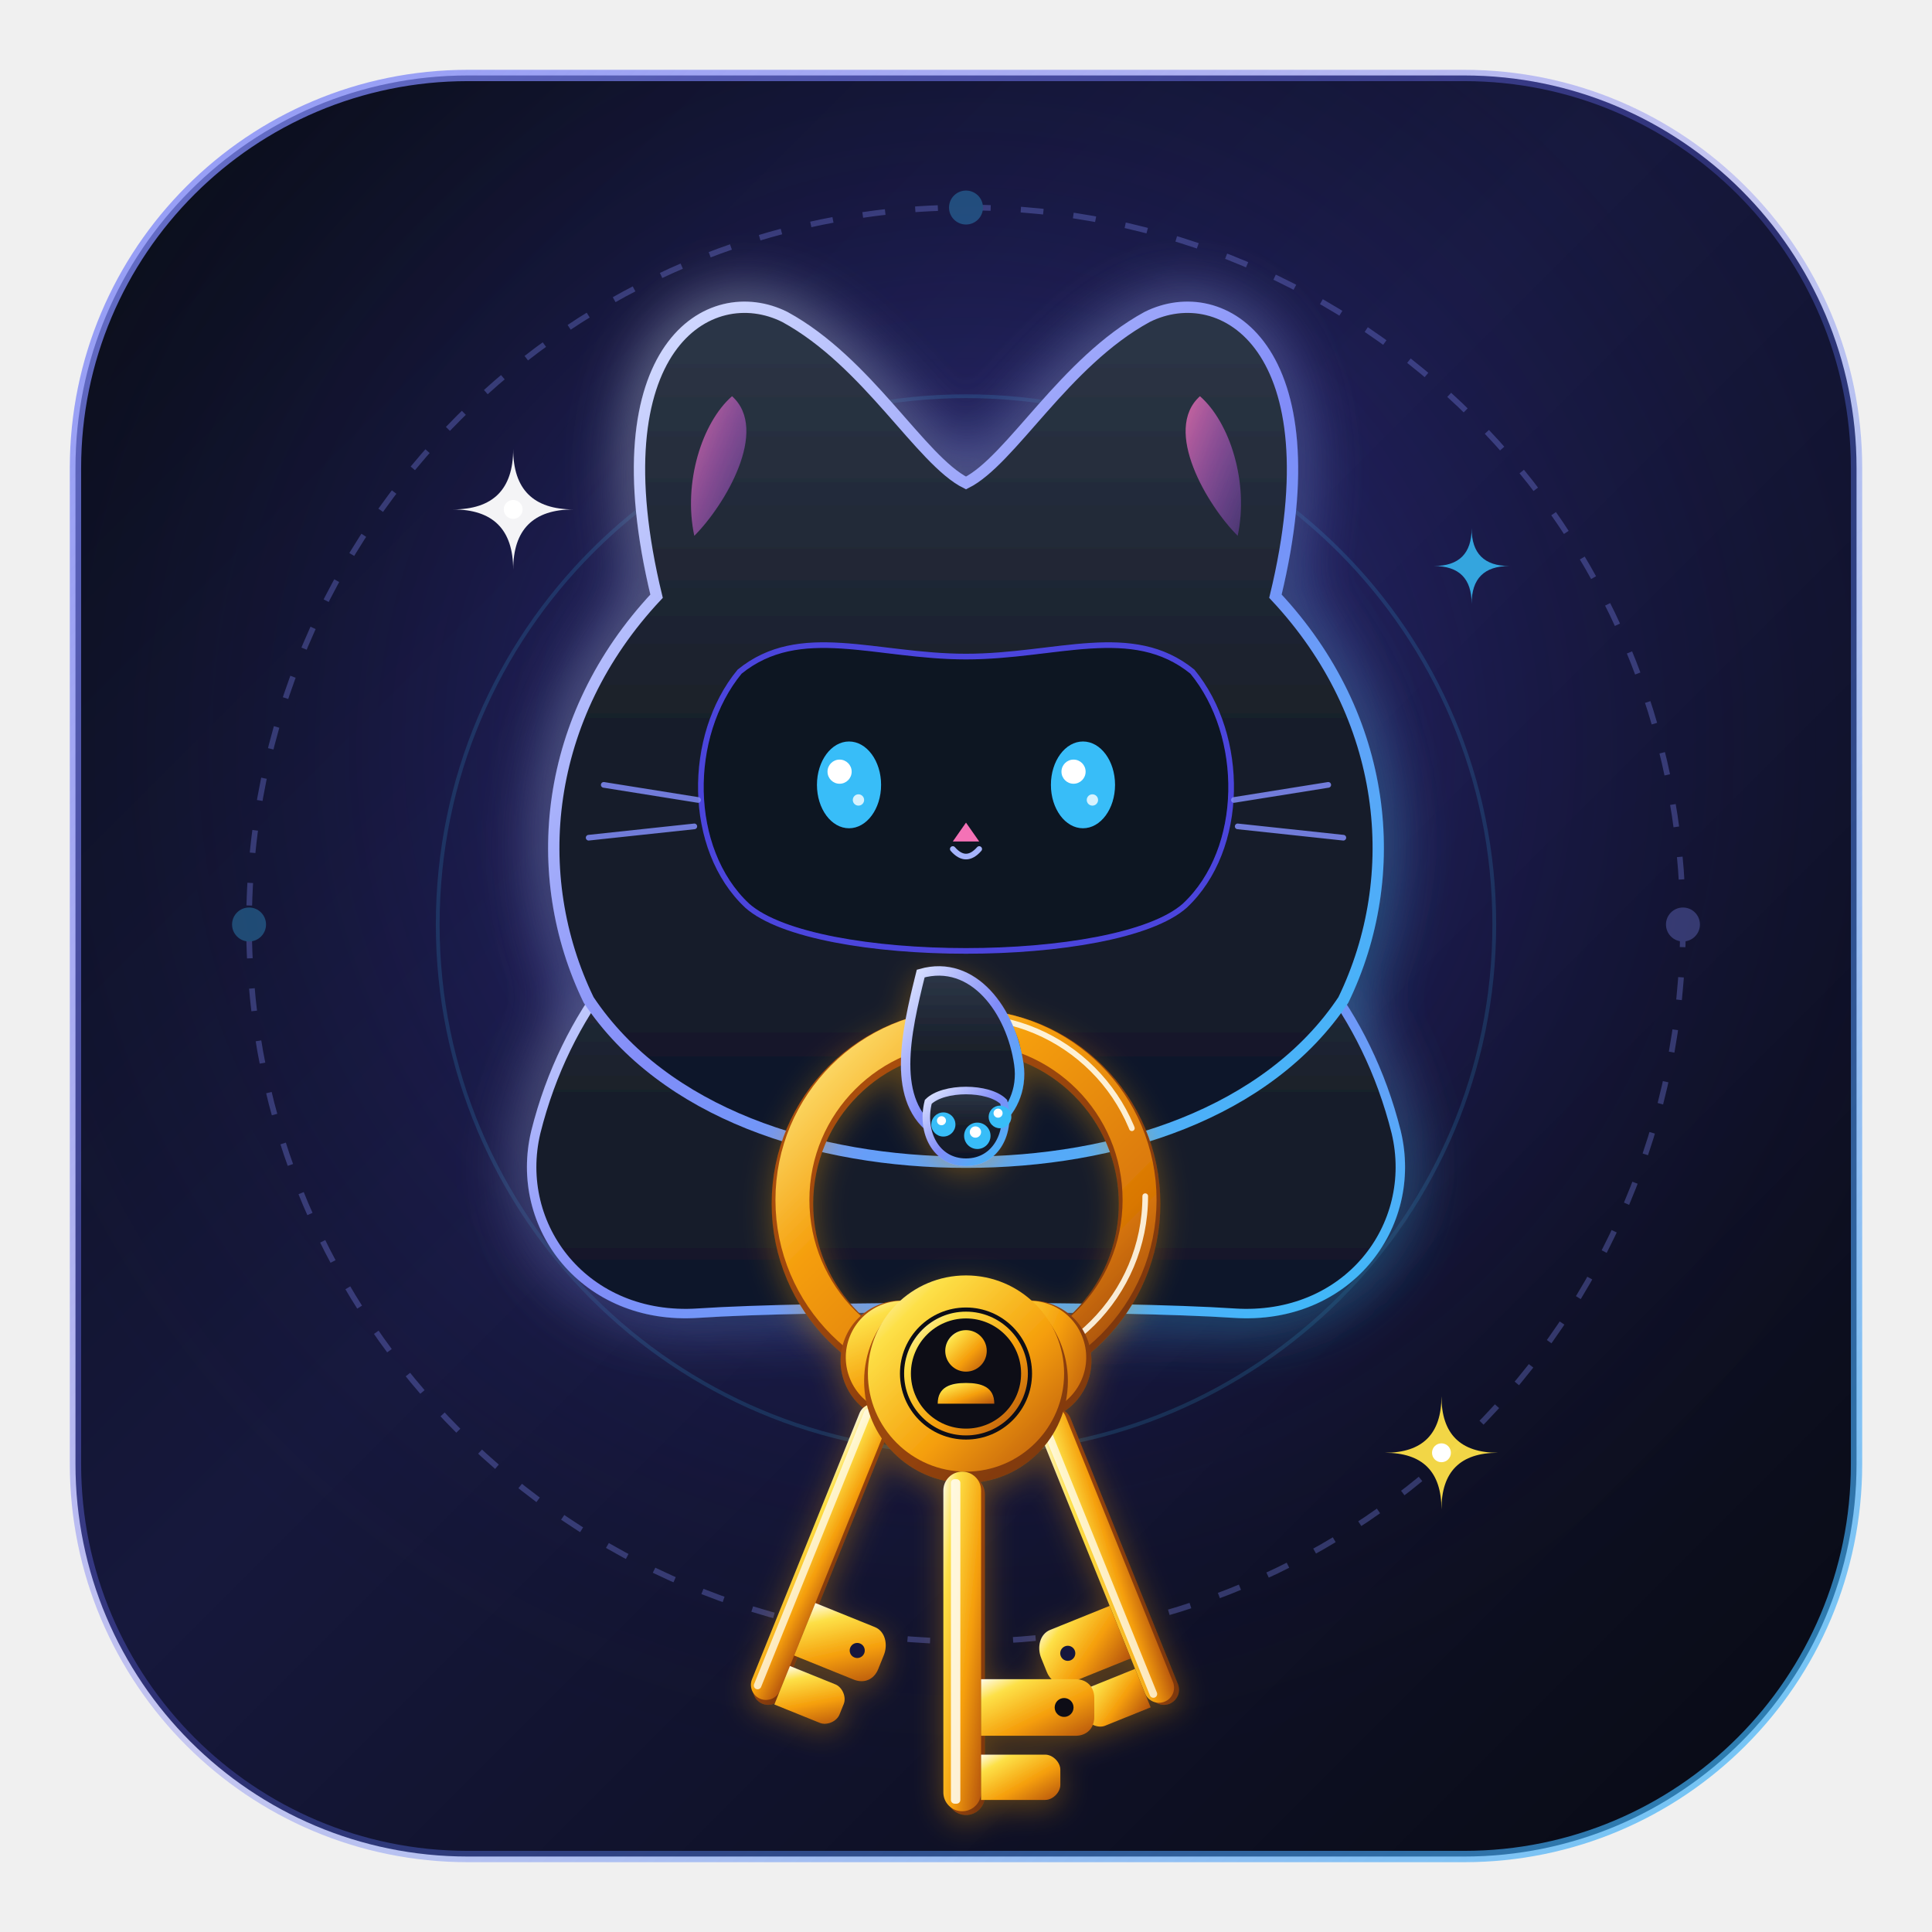
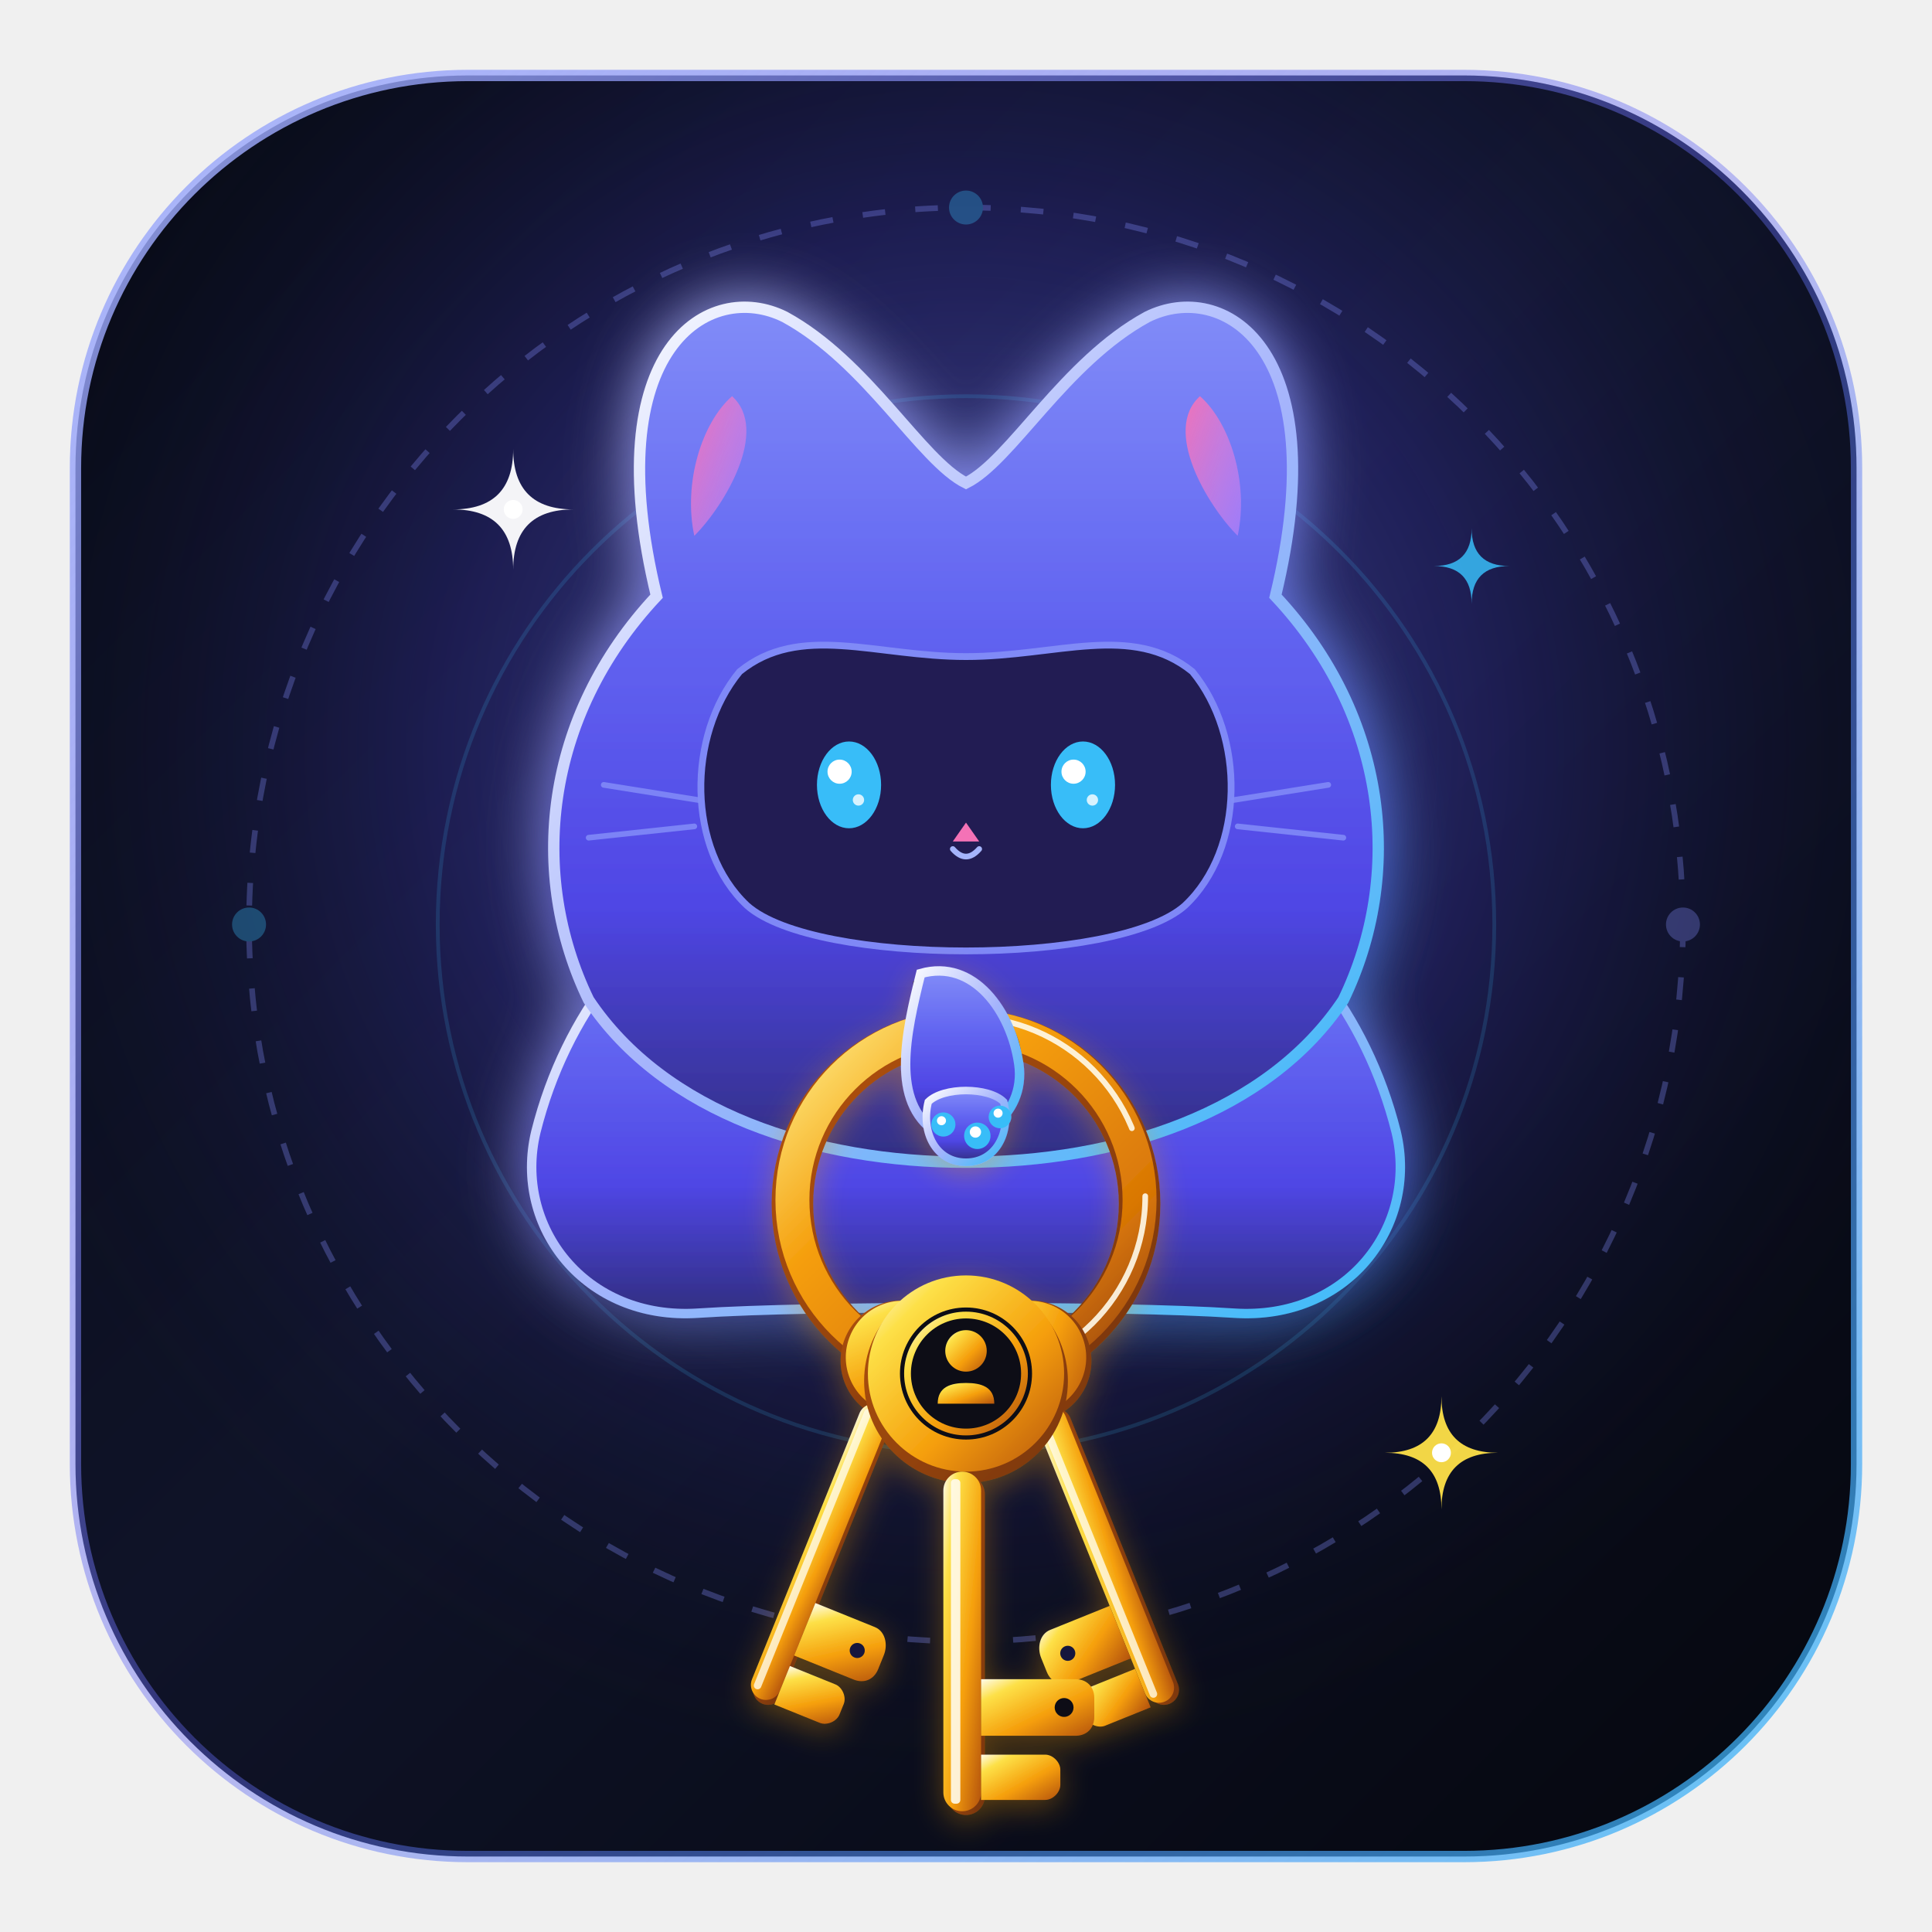
<svg xmlns="http://www.w3.org/2000/svg" viewBox="0 0 512 512" width="100%" height="100%">
  <defs>
    <linearGradient id="bgGrad" x1="0%" y1="0%" x2="100%" y2="100%">
-       <stop offset="0%" stop-color="#090d16" />
-       <stop offset="45%" stop-color="#16183c" />
-       <stop offset="100%" stop-color="#080a12" />
+       <stop offset="0%" stop-color="#070a14" />
+       <stop offset="45%" stop-color="#0f1328" />
+       <stop offset="100%" stop-color="#05070e" />
    </linearGradient>
    <linearGradient id="borderGrad" x1="0%" y1="0%" x2="100%" y2="100%">
-       <stop offset="0%" stop-color="#818cf8" stop-opacity="0.85" />
-       <stop offset="50%" stop-color="#6366f1" stop-opacity="0.3" />
-       <stop offset="100%" stop-color="#38bdf8" stop-opacity="0.75" />
+       <stop offset="0%" stop-color="#a5b4fc" stop-opacity="0.9" />
+       <stop offset="50%" stop-color="#6366f1" stop-opacity="0.4" />
+       <stop offset="100%" stop-color="#38bdf8" stop-opacity="0.8" />
    </linearGradient>
    <radialGradient id="centerGlow" cx="50%" cy="38%" r="58%">
-       <stop offset="0%" stop-color="#6366f1" stop-opacity="0.4" />
-       <stop offset="50%" stop-color="#4338ca" stop-opacity="0.15" />
-       <stop offset="100%" stop-color="#16183c" stop-opacity="0" />
+       <stop offset="0%" stop-color="#818cf8" stop-opacity="0.55" />
+       <stop offset="50%" stop-color="#4f46e5" stop-opacity="0.25" />
+       <stop offset="100%" stop-color="#0f1328" stop-opacity="0" />
    </radialGradient>
    <linearGradient id="catBodyGrad" x1="0%" y1="0%" x2="0%" y2="100%">
-       <stop offset="0%" stop-color="#2d3748" />
-       <stop offset="45%" stop-color="#1a202c" />
-       <stop offset="100%" stop-color="#0f172a" />
+       <stop offset="0%" stop-color="#818cf8" />
+       <stop offset="35%" stop-color="#6366f1" />
+       <stop offset="70%" stop-color="#4f46e5" />
+       <stop offset="100%" stop-color="#312e81" />
    </linearGradient>
    <linearGradient id="catRimGrad" x1="0%" y1="0%" x2="100%" y2="100%">
-       <stop offset="0%" stop-color="#e0e7ff" />
-       <stop offset="50%" stop-color="#818cf8" />
+       <stop offset="0%" stop-color="#ffffff" />
+       <stop offset="50%" stop-color="#a5b4fc" />
      <stop offset="100%" stop-color="#38bdf8" />
    </linearGradient>
    <linearGradient id="catEarGrad" x1="0%" y1="0%" x2="100%" y2="100%">
-       <stop offset="0%" stop-color="#f472b6" stop-opacity="0.8" />
-       <stop offset="100%" stop-color="#a855f7" stop-opacity="0.3" />
+       <stop offset="0%" stop-color="#f472b6" stop-opacity="0.95" />
+       <stop offset="100%" stop-color="#c084fc" stop-opacity="0.6" />
    </linearGradient>
    <linearGradient id="goldLight" x1="0%" y1="0%" x2="100%" y2="100%">
      <stop offset="0%" stop-color="#fffbeb" />
      <stop offset="20%" stop-color="#fde047" />
      <stop offset="60%" stop-color="#f59e0b" />
      <stop offset="100%" stop-color="#b45309" />
    </linearGradient>
    <linearGradient id="goldDark" x1="0%" y1="0%" x2="100%" y2="100%">
      <stop offset="0%" stop-color="#b45309" />
      <stop offset="100%" stop-color="#78350f" />
    </linearGradient>
    <linearGradient id="ringGrad" x1="0%" y1="0%" x2="100%" y2="100%">
      <stop offset="0%" stop-color="#fef08a" />
      <stop offset="35%" stop-color="#f59e0b" />
      <stop offset="75%" stop-color="#d97706" />
      <stop offset="100%" stop-color="#92400e" />
    </linearGradient>
    <filter id="glow" x="-20%" y="-20%" width="140%" height="140%">
      <feGaussianBlur stdDeviation="8" result="blur" />
      <feComposite in="SourceGraphic" in2="blur" operator="over" />
    </filter>
    <filter id="keyShadow" x="-30%" y="-30%" width="160%" height="160%">
      <feDropShadow dx="0" dy="8" stdDeviation="10" flood-color="#000000" flood-opacity="0.65" />
      <feDropShadow dx="0" dy="2" stdDeviation="4" flood-color="#f59e0b" flood-opacity="0.35" />
    </filter>
  </defs>
  <rect x="20" y="20" width="472" height="472" rx="104" fill="url(#bgGrad)" />
  <rect x="20" y="20" width="472" height="472" rx="104" fill="url(#centerGlow)" />
  <rect x="20" y="20" width="472" height="472" rx="104" fill="none" stroke="url(#borderGrad)" stroke-width="3" />
  <g opacity="0.32">
    <circle cx="256" cy="245" r="190" fill="none" stroke="#818cf8" stroke-width="1.5" stroke-dasharray="6 8" />
    <circle cx="256" cy="245" r="140" fill="none" stroke="#38bdf8" stroke-width="1" stroke-opacity="0.5" />
    <circle cx="256" cy="55" r="4.5" fill="#38bdf8" />
    <circle cx="446" cy="245" r="4.5" fill="#818cf8" />
    <circle cx="256" cy="435" r="4.5" fill="#c084fc" />
    <circle cx="66" cy="245" r="4.5" fill="#38bdf8" />
  </g>
  <g filter="url(#glow)">
    <path d="M190 235              C170 245 150 268 142 300              C136 325 155 350 185 348              C215 346 297 346 327 348              C357 350 376 325 370 300              C362 268 342 245 322 235 Z" fill="url(#catBodyGrad)" stroke="url(#catRimGrad)" stroke-width="2.5" />
    <path d="M174 158              C158 92 188 74 208 84              C230 96 244 122 256 128              C268 122 282 96 304 84              C324 74 354 92 338 158              C368 190 372 232 356 265              C336 295 296 308 256 308              C216 308 176 295 156 265              C140 232 144 190 174 158 Z" fill="url(#catBodyGrad)" stroke="url(#catRimGrad)" stroke-width="3" />
    <path d="M194 105 C186 112 181 128 184 142 C192 134 204 114 194 105 Z" fill="url(#catEarGrad)" />
    <path d="M318 105 C326 112 331 128 328 142 C320 134 308 114 318 105 Z" fill="url(#catEarGrad)" />
-     <path d="M196 178              C182 195 182 225 198 240              C216 256 296 256 314 240              C330 225 330 195 316 178              C300 165 280 174 256 174              C232 174 212 165 196 178 Z" fill="#0c1322" stroke="#4f46e5" stroke-width="1.5" opacity="0.95" />
+     <path d="M196 178              C182 195 182 225 198 240              C216 256 296 256 314 240              C330 225 330 195 316 178              C300 165 280 174 256 174              C232 174 212 165 196 178 Z" fill="#1e1b4b" stroke="#818cf8" stroke-width="1.8" opacity="0.95" />
    <ellipse cx="225" cy="208" rx="8.5" ry="11.5" fill="#38bdf8" />
    <circle cx="222.5" cy="204.5" r="3.2" fill="#ffffff" />
    <circle cx="227.5" cy="212" r="1.5" fill="#ffffff" opacity="0.8" />
    <ellipse cx="287" cy="208" rx="8.5" ry="11.5" fill="#38bdf8" />
    <circle cx="284.5" cy="204.5" r="3.2" fill="#ffffff" />
    <circle cx="289.5" cy="212" r="1.5" fill="#ffffff" opacity="0.8" />
    <polygon points="256,218 252.5,223 259.5,223" fill="#f472b6" />
    <path d="M252.5,225 Q256,229 259.5,225" fill="none" stroke="#a5b4fc" stroke-width="1.5" stroke-linecap="round" />
    <path d="M185 212 L160 208 M184 219 L156 222" stroke="#818cf8" stroke-width="1.5" stroke-linecap="round" opacity="0.85" />
    <path d="M327 212 L352 208 M328 219 L356 222" stroke="#818cf8" stroke-width="1.5" stroke-linecap="round" opacity="0.85" />
  </g>
  <g filter="url(#keyShadow)">
    <circle cx="256" cy="319" r="46" fill="none" stroke="url(#goldDark)" stroke-width="11" />
    <circle cx="256" cy="318" r="46" fill="none" stroke="url(#ringGrad)" stroke-width="9" />
    <circle cx="256" cy="317" r="47.5" fill="none" stroke="#fffbeb" stroke-width="1.5" stroke-dasharray="50 180" stroke-linecap="round" opacity="0.9" />
    <g transform="rotate(-22 256 318)">
      <circle cx="256" cy="364" r="16" fill="url(#goldDark)" />
      <circle cx="256" cy="363" r="15" fill="url(#goldLight)" />
      <circle cx="256" cy="363" r="8.5" fill="#16183c" />
      <rect x="252" y="378" width="8" height="84" rx="4" fill="url(#goldDark)" />
      <rect x="251" y="377" width="8" height="84" rx="4" fill="url(#goldLight)" />
      <rect x="252" y="379" width="2" height="80" rx="1" fill="#fffbeb" opacity="0.8" />
      <path d="M251 432 L234 432 C231 432 229 435 229 438 L229 442 C229 445 231 447 234 447 L251 447 Z" fill="url(#goldLight)" />
      <path d="M251 450 L238 450 C236 450 234 452 234 454 L234 457 C234 459 236 461 238 461 L251 461 Z" fill="url(#goldLight)" />
      <circle cx="236" cy="439.5" r="2" fill="#16183c" />
    </g>
    <g transform="rotate(22 256 318)">
      <circle cx="256" cy="364" r="16" fill="url(#goldDark)" />
      <circle cx="256" cy="363" r="15" fill="url(#goldLight)" />
      <circle cx="256" cy="363" r="8.5" fill="#16183c" />
      <rect x="252" y="378" width="8" height="84" rx="4" fill="url(#goldDark)" />
      <rect x="251" y="377" width="8" height="84" rx="4" fill="url(#goldLight)" />
      <rect x="252" y="379" width="2" height="80" rx="1" fill="#fffbeb" opacity="0.8" />
      <path d="M259 432 L276 432 C279 432 281 435 281 438 L281 442 C281 445 279 447 276 447 L259 447 Z" fill="url(#goldLight)" />
      <path d="M259 450 L272 450 C274 450 276 452 276 454 L276 457 C276 459 274 461 272 461 L259 461 Z" fill="url(#goldLight)" />
      <circle cx="274" cy="439.5" r="2" fill="#16183c" />
    </g>
    <g transform="translate(0, 0)">
      <circle cx="256" cy="366" r="27" fill="url(#goldDark)" />
      <circle cx="256" cy="364" r="26" fill="url(#goldLight)" />
      <circle cx="256" cy="364" r="17.5" fill="#090d16" />
      <circle cx="256" cy="364" r="15.5" fill="none" stroke="url(#goldLight)" stroke-width="1.8" />
      <circle cx="256" cy="358" r="5.5" fill="url(#goldLight)" />
      <path d="M248.5 372 C248.5 367.5 252 366.5 256 366.5 C260 366.5 263.5 367.5 263.5 372 Z" fill="url(#goldLight)" />
      <rect x="251" y="391" width="10" height="90" rx="5" fill="url(#goldDark)" />
      <rect x="250" y="390" width="10" height="90" rx="5" fill="url(#goldLight)" />
      <rect x="252" y="392" width="2.5" height="86" rx="1" fill="#fffbeb" opacity="0.9" />
      <path d="M260 445 L285 445 C288 445 290 447 290 450 L290 455 C290 458 288 460 285 460 L260 460 Z" fill="url(#goldLight)" />
      <circle cx="282" cy="452.5" r="2.5" fill="#090d16" />
      <path d="M260 465 L277 465 C279 465 281 467 281 469 L281 473 C281 475 279 477 277 477 L260 477 Z" fill="url(#goldLight)" />
    </g>
    <g>
      <path d="M242 260                C242 278 238 288 250 294                C262 298 274 290 270 276                C266 264 256 256 242 260 Z" fill="#090d16" opacity="0.6" />
      <path d="M244 258                C240 274 236 292 248 300                C258 305 272 296 270 282                C268 268 258 254 244 258 Z" fill="url(#catBodyGrad)" stroke="url(#catRimGrad)" stroke-width="2.5" />
      <path d="M246 292                C244 300 248 308 256 308                C264 308 268 300 266 292                C262 288 250 288 246 292 Z" fill="url(#catBodyGrad)" stroke="url(#catRimGrad)" stroke-width="2" />
      <circle cx="250" cy="298" r="3.2" fill="#38bdf8" />
      <circle cx="259" cy="301" r="3.5" fill="#38bdf8" />
      <circle cx="265" cy="296" r="3" fill="#38bdf8" />
      <circle cx="249.5" cy="297" r="1.2" fill="#ffffff" />
      <circle cx="258.5" cy="300" r="1.5" fill="#ffffff" />
      <circle cx="264.5" cy="295" r="1.2" fill="#ffffff" />
    </g>
  </g>
  <g transform="translate(136, 135)">
    <path d="M0 -16 Q0 0 16 0 Q0 0 0 16 Q0 0 -16 0 Q0 0 0 -16 Z" fill="#ffffff" opacity="0.95" />
    <circle cx="0" cy="0" r="2.5" fill="#ffffff" />
  </g>
  <g transform="translate(382, 385)">
    <path d="M0 -15 Q0 0 15 0 Q0 0 0 15 Q0 0 -15 0 Q0 0 0 -15 Z" fill="#fde047" opacity="0.95" />
    <circle cx="0" cy="0" r="2.5" fill="#ffffff" />
  </g>
  <g transform="translate(390, 150)">
    <path d="M0 -10 Q0 0 10 0 Q0 0 0 10 Q0 0 -10 0 Q0 0 0 -10 Z" fill="#38bdf8" opacity="0.85" />
  </g>
</svg>
